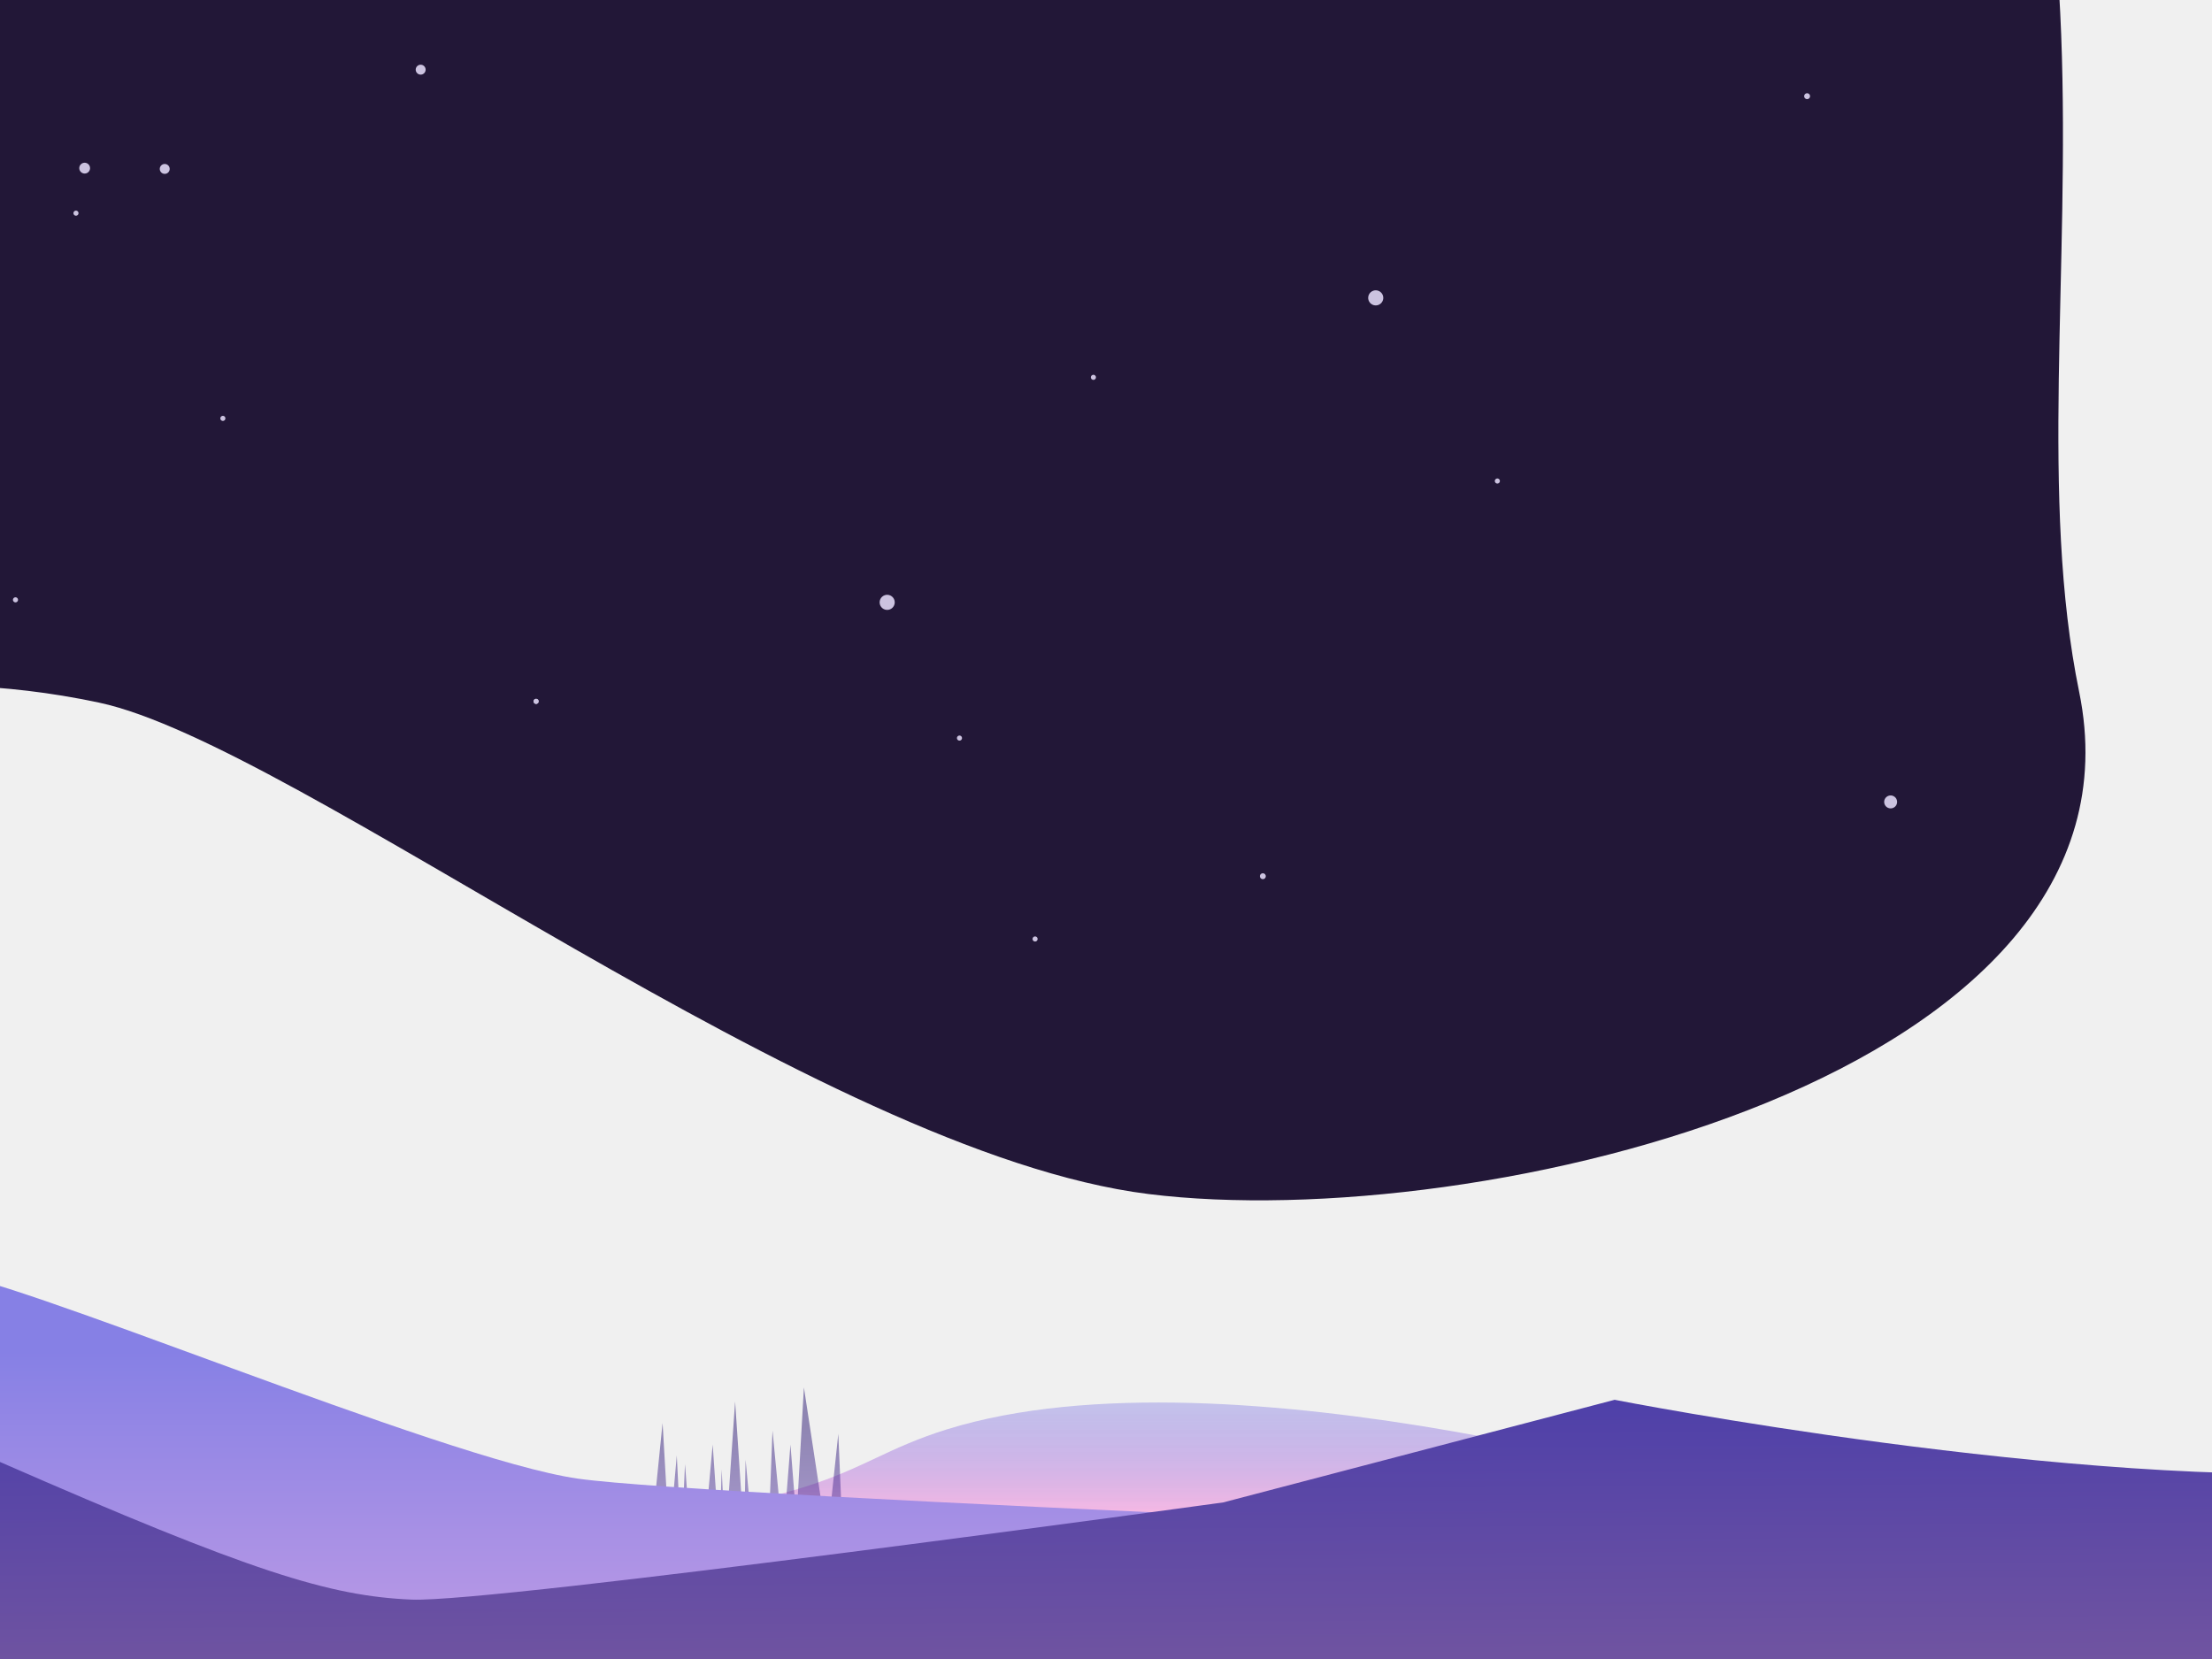
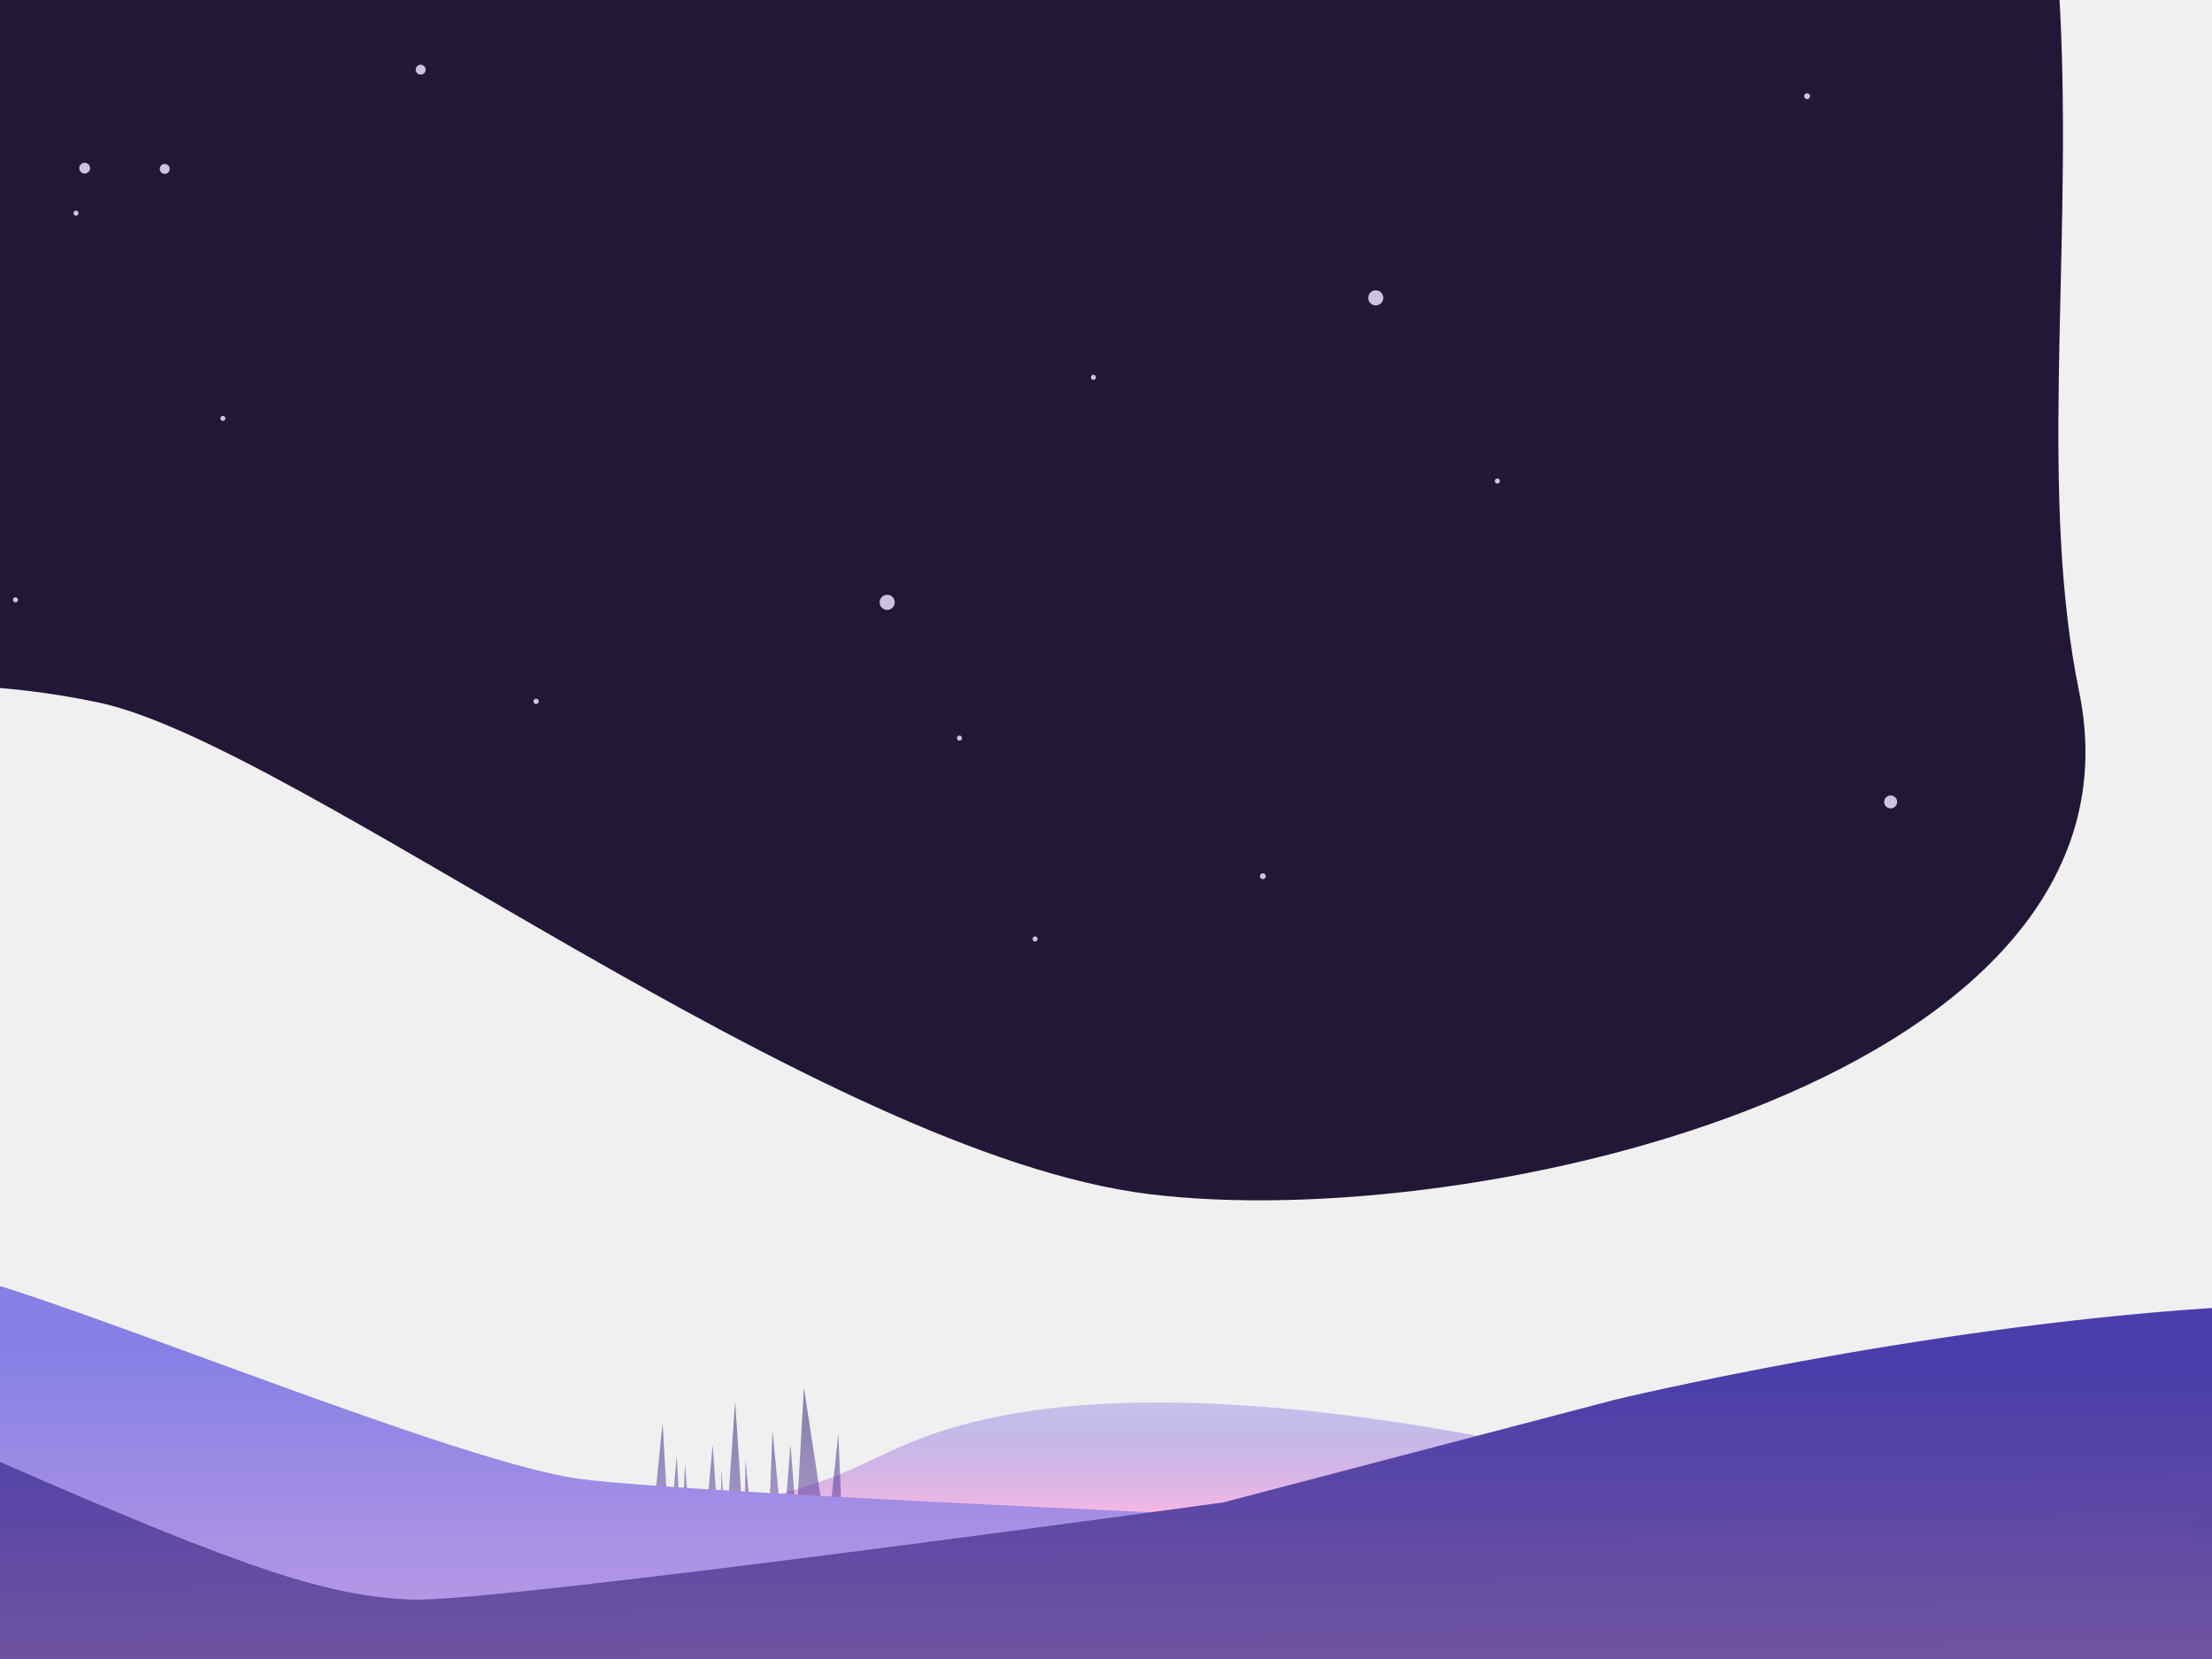
<svg xmlns="http://www.w3.org/2000/svg" width="1024" height="768" viewBox="0 0 1024 768" fill="none">
  <g clip-path="url(#clip0_2313_2327)">
    <path d="M300.5 705.301C300.5 705.301 345.854 696.773 373 688.176C400.017 679.619 411.381 670.058 438.5 661.649C570.081 620.848 806.5 693.884 806.5 693.884L801.5 718.732L732 745.259H349.5L300.5 705.301Z" fill="url(#paint0_linear_2313_2327)" />
    <path d="M-1185.5 -311.992C-1116 -422.492 -939.514 -309.988 836 -309.5C1019 -102.999 926 142.26 962.5 320.26C999 498.26 684.44 571.76 531.732 552.76C379.024 533.76 137.565 344.76 45.841 325.26C-45.883 305.76 -105.876 328.76 -176.776 320.26C-247.676 311.76 -464.838 233.26 -505.494 232.26C-546.15 231.26 -587.796 242.26 -622.999 260.26C-658.201 278.26 -857.51 438.53 -956.671 443.26C-1055.83 447.989 -1093.02 446.76 -1136.65 452.76C-1180.28 458.76 -1266.55 509.26 -1325.06 524.76C-1383.56 540.26 -1426.7 544.26 -1467.85 513.76C-1509 483.26 -1587.34 464.76 -1618.08 464.76C-1648.82 464.76 -1687 467.509 -1700.5 470.509C-1714 473.509 -1734 480.509 -1734 480.509C-1734 480.509 -1704.42 458.509 -1694.5 454.009C-1684.58 449.509 -1645.35 426.02 -1556.6 413.76C-1467.85 401.499 -1422.23 424.76 -1392.98 394.26C-1363.73 363.76 -1358.28 307.26 -1392.98 274.76C-1427.69 242.26 -1471.32 194.759 -1432.15 112.259C-1392.98 29.759 -1342.41 39.759 -1286.38 -7.241C-1230.36 -54.241 -1206.06 -87.741 -1208.05 -117.241C-1210.03 -146.741 -1235 -194.741 -1229 -234.241C-1223 -273.741 -1185.5 -311.992 -1185.5 -311.992Z" fill="#221737" />
    <path d="M382.885 712.758L372.154 642.258L368.692 703.758L365.923 668.758L362.462 712.758L357.615 662.258L355.538 715.758L348.615 712.758L345.154 675.758L344.462 711.258L340.308 648.758L335.808 714.258L334.077 680.258L333.038 714.258L329.923 668.758L325.769 714.258H319.885L317.115 677.758L315.385 715.758L313.308 673.758L309.846 712.758L306.731 658.758L300.5 720.258H390.5L388.077 663.758L382.885 712.758Z" fill="url(#paint1_linear_2313_2327)" fill-opacity="0.5" />
    <path d="M-2276 582.999C-2276 582.999 -2203.05 609.999 -2116.02 609.999C-2029 609.999 -1947.65 582.999 -1939.07 582.999C-1930.5 582.999 -1643.49 651.999 -1632.5 652.999C-1621.5 653.999 -1573 628.499 -1570 630.999C-1567 633.499 -1463 662.999 -1417.5 657.999C-1372 652.999 -1276.5 588.999 -1276.5 588.999C-1276.5 588.999 -1143 617.499 -1116 618.999C-1089 620.499 -974 591.499 -947.5 593.499C-921 595.499 -723.5 650.499 -660.5 661.999C-597.5 673.499 -410.5 675.999 -374.5 673.499C-338.5 670.999 -58.5 587.999 -28.5 588.499C1.5 588.999 204.5 675.5 267.5 684.5C330.5 693.5 854 713.5 854 713.5L1338.5 696.5C1338.5 696.5 1458 639 1568 584.5C1678 530 1959 573 2020 572.999C2081 572.999 2474.5 693.5 2494.5 693.5C2514.5 693.499 2554 668.999 2573 670.499C2592 672 2620.5 705.499 2643.5 705.499C2666.5 705.499 2899.5 598.999 2899.5 598.999C2899.5 598.999 2977 660.999 3082 645.499C3187 629.999 3285 546.499 3321 549.999C3357 553.499 3484 582.999 3484 582.999V758H-2276V582.999Z" fill="url(#paint2_linear_2313_2327)" />
-     <path d="M-367.899 709.666C-435.481 722.707 -584.5 647.999 -584.5 647.999C-584.5 647.999 -636.599 680.237 -662 681.499C-687.401 682.761 -902.5 658.006 -1000.29 660.329C-1098.08 662.653 -1413.5 758.006 -1551.77 745.547C-1690.03 733.088 -1751 710.506 -1840.66 678.768C-1930.32 647.031 -1989.5 614.481 -2029.78 607.006C-2070.06 599.531 -2274 614.481 -2274 614.481V768.749L3486 767.749V613.999C3486 613.999 3397.5 610.28 3341 613.999C3207.8 622.768 3007.5 688.999 3007.5 688.999C3007.5 688.999 2760.91 773.679 2611 731.499C2502.78 701.05 2401 586.999 2365 581.999C2329 576.999 2292.23 608.549 2248.5 594.999C2213.51 584.155 2172.5 539.999 2172.5 539.999C2172.5 539.999 2031 698.499 2015.5 696.999C2000 695.499 1963 679.999 1943.5 679.999C1924 679.999 1619 618.739 1569 614.739C1519 610.739 1507.5 616.739 1507.5 616.739C1507.5 616.739 1438 652.503 1408.15 654.006C1378.3 655.509 1337.67 639.506 1337.67 639.506C1337.67 639.506 1194.26 674.847 1100.4 681.006C962.264 690.069 747.469 648.006 747.469 648.006L566.29 695.506C566.29 695.506 228.559 742.136 190.529 740.506C152.5 738.875 116.5 727.754 0.5 676.999C-115.5 626.244 -251.5 596.499 -251.5 596.499C-251.5 596.499 -353 706.791 -367.899 709.666Z" fill="url(#paint3_linear_2313_2327)" />
+     <path d="M-367.899 709.666C-435.481 722.707 -584.5 647.999 -584.5 647.999C-584.5 647.999 -636.599 680.237 -662 681.499C-687.401 682.761 -902.5 658.006 -1000.29 660.329C-1098.08 662.653 -1413.5 758.006 -1551.77 745.547C-1690.03 733.088 -1751 710.506 -1840.66 678.768C-1930.32 647.031 -1989.5 614.481 -2029.78 607.006C-2070.06 599.531 -2274 614.481 -2274 614.481V768.749L3486 767.749V613.999C3486 613.999 3397.5 610.28 3341 613.999C3207.8 622.768 3007.5 688.999 3007.5 688.999C3007.5 688.999 2760.91 773.679 2611 731.499C2502.78 701.05 2401 586.999 2365 581.999C2329 576.999 2292.23 608.549 2248.5 594.999C2213.51 584.155 2172.5 539.999 2172.5 539.999C2172.5 539.999 2031 698.499 2015.5 696.999C2000 695.499 1963 679.999 1943.5 679.999C1924 679.999 1619 618.739 1569 614.739C1519 610.739 1507.5 616.739 1507.5 616.739C1507.5 616.739 1438 652.503 1408.15 654.006C1378.3 655.509 1337.67 639.506 1337.67 639.506C1337.67 639.506 1117.86 599.341 1024 605.5C885.869 614.563 747.469 648.006 747.469 648.006L566.29 695.506C566.29 695.506 228.559 742.136 190.529 740.506C152.5 738.875 116.5 727.754 0.5 676.999C-115.5 626.244 -251.5 596.499 -251.5 596.499C-251.5 596.499 -353 706.791 -367.899 709.666Z" fill="url(#paint3_linear_2313_2327)" />
+     <path d="M1130.82 677L1237 695C1237 695 1202.72 709.476 1177.14 719C1156.88 726.548 1128.22 744.5 1128.22 744.5L983 717.482C983 717.482 1038.3 695.316 1063.16 688.982C1088.66 682.482 1130.82 677 1130.82 677Z" fill="url(#paint4_linear_2313_2327)" />
    <circle cx="103.171" cy="193.68" r="1.184" transform="rotate(48.7815 103.171 193.68)" fill="#CCC3E0" />
    <circle cx="248.171" cy="324.68" r="1.184" transform="rotate(48.7815 248.171 324.68)" fill="#CCC3E0" />
    <circle cx="35.171" cy="98.68" r="1.184" transform="rotate(48.7815 35.1708 98.68)" fill="#CCC3E0" />
    <circle cx="444.171" cy="341.68" r="1.184" transform="rotate(48.7815 444.171 341.68)" fill="#CCC3E0" />
    <circle cx="7.171" cy="277.68" r="1.184" transform="rotate(48.7815 7.17079 277.68)" fill="#CCC3E0" />
    <circle cx="836.564" cy="44.527" r="1.375" transform="rotate(48.7815 836.564 44.5273)" fill="#CCC3E0" />
    <circle cx="506.171" cy="174.68" r="1.184" transform="rotate(48.7815 506.171 174.68)" fill="#CCC3E0" />
    <circle cx="693.171" cy="222.68" r="1.184" transform="rotate(48.7815 693.171 222.68)" fill="#CCC3E0" />
    <circle cx="584.609" cy="405.625" r="1.375" transform="rotate(48.7815 584.609 405.625)" fill="#CCC3E0" />
    <circle cx="875.234" cy="371.233" r="3" transform="rotate(48.7815 875.234 371.233)" fill="#CCC3E0" />
    <circle cx="479.171" cy="434.68" r="1.184" transform="rotate(48.7815 479.171 434.68)" fill="#CCC3E0" />
    <circle cx="248.171" cy="324.68" r="1.184" transform="rotate(48.7815 248.171 324.68)" fill="#CCC3E0" />
    <circle cx="410.705" cy="278.846" r="3.5" transform="rotate(48.7815 410.705 278.846)" fill="#CCC3E0" />
    <circle cx="636.869" cy="137.891" r="3.5" transform="rotate(48.7815 636.869 137.891)" fill="#CCC3E0" />
    <circle cx="76.257" cy="78.195" r="2.298" transform="rotate(48.7815 76.2574 78.1948)" fill="#CCC3E0" />
    <circle cx="194.743" cy="32.252" r="2.298" transform="rotate(48.7815 194.743 32.2515)" fill="#CCC3E0" />
    <circle cx="39.195" cy="77.837" r="2.5" transform="rotate(48.7815 39.1946 77.8374)" fill="#CCC3E0" />
  </g>
  <defs>
    <linearGradient id="paint0_linear_2313_2327" x1="553.5" y1="649.259" x2="553.5" y2="745.259" gradientUnits="userSpaceOnUse">
      <stop stop-color="#8680E5" stop-opacity="0.41" />
      <stop offset="0.575" stop-color="#FFBAE3" />
    </linearGradient>
    <linearGradient id="paint1_linear_2313_2327" x1="343.423" y1="659.258" x2="343.423" y2="729.258" gradientUnits="userSpaceOnUse">
      <stop stop-color="#2C1973" />
      <stop offset="0.795" stop-color="#6747B2" />
    </linearGradient>
    <linearGradient id="paint2_linear_2313_2327" x1="605.5" y1="470.766" x2="605.5" y2="1115.77" gradientUnits="userSpaceOnUse">
      <stop offset="0.24" stop-color="#8680E5" />
      <stop offset="0.605" stop-color="#E3ADE4" />
      <stop offset="0.65" stop-color="#FFA87C" />
    </linearGradient>
    <linearGradient id="paint3_linear_2313_2327" x1="759.5" y1="467.499" x2="764.5" y2="1287.5" gradientUnits="userSpaceOnUse">
      <stop offset="0.205" stop-color="#4B3EAA" />
      <stop offset="1" stop-color="#FFA87C" />
    </linearGradient>
+     <linearGradient id="paint4_linear_2313_2327" x1="1150.6" y1="628.5" x2="1115.29" y2="745.312" gradientUnits="userSpaceOnUse">
+       <stop stop-color="#221737" />
+       <stop offset="1" stop-color="#4B3EAA" stop-opacity="0" />
+     </linearGradient>
    <clipPath id="clip0_2313_2327">
      <rect width="1024" height="768" fill="white" />
    </clipPath>
  </defs>
</svg>
